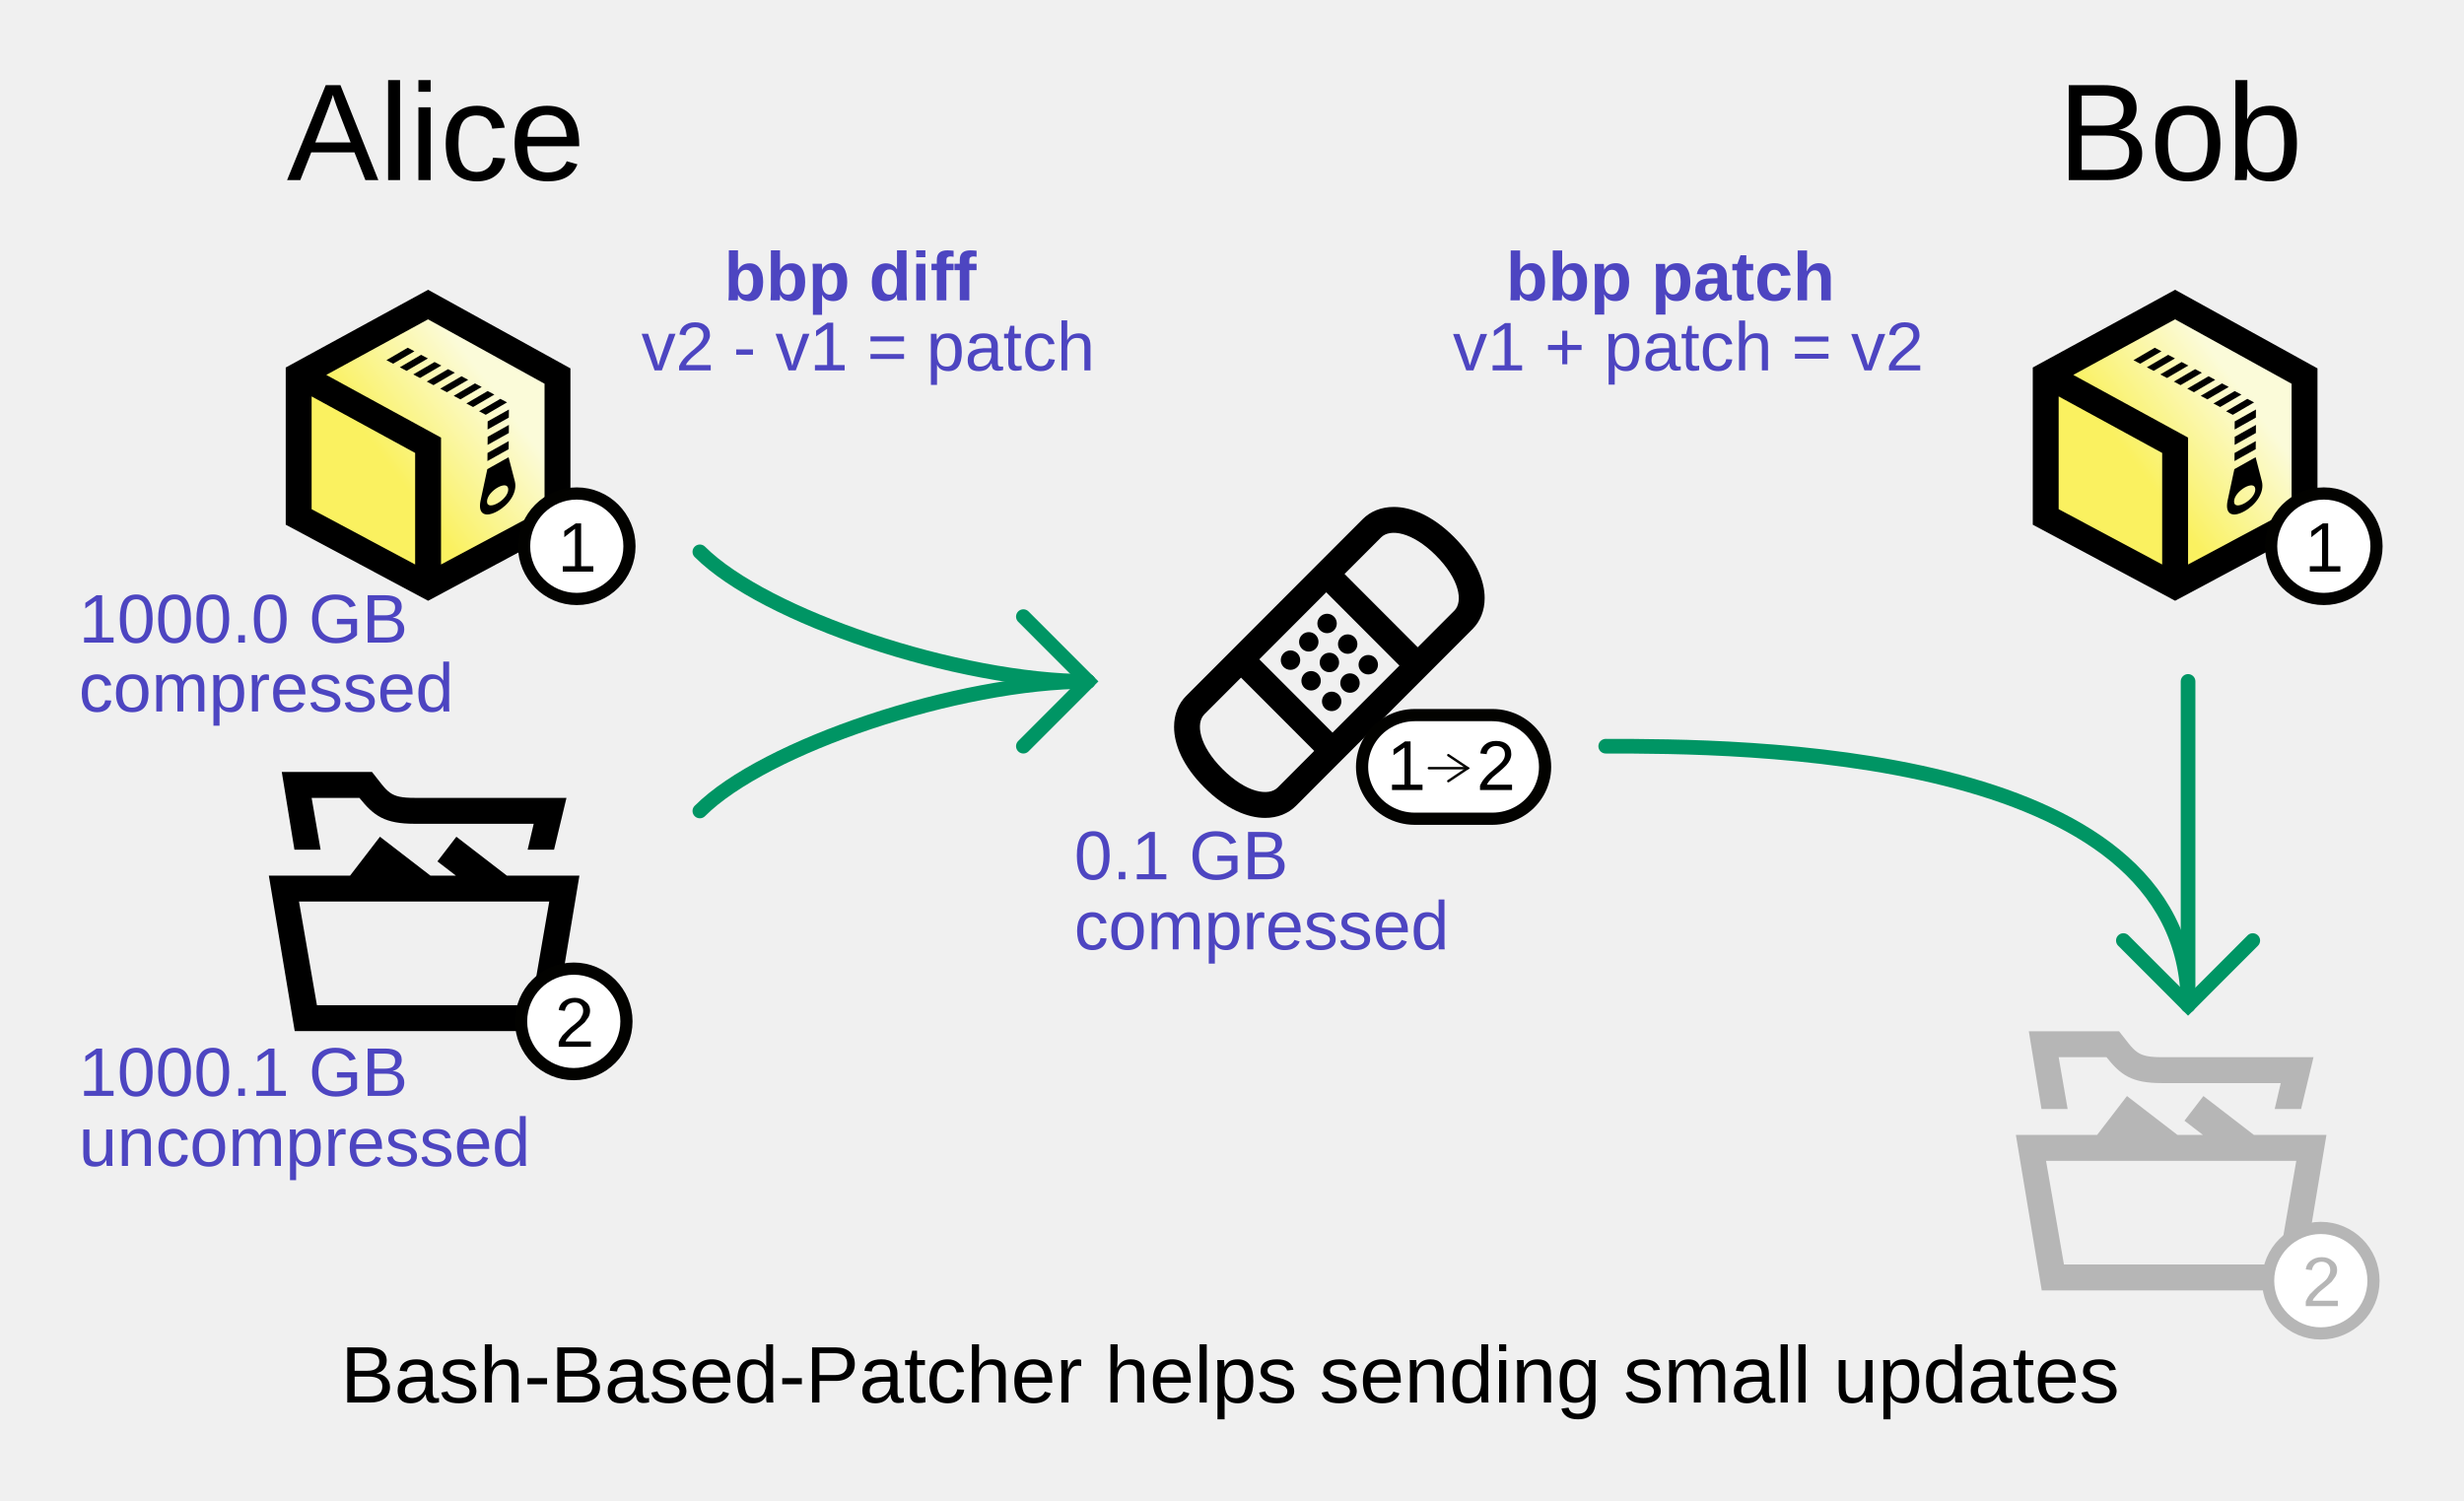
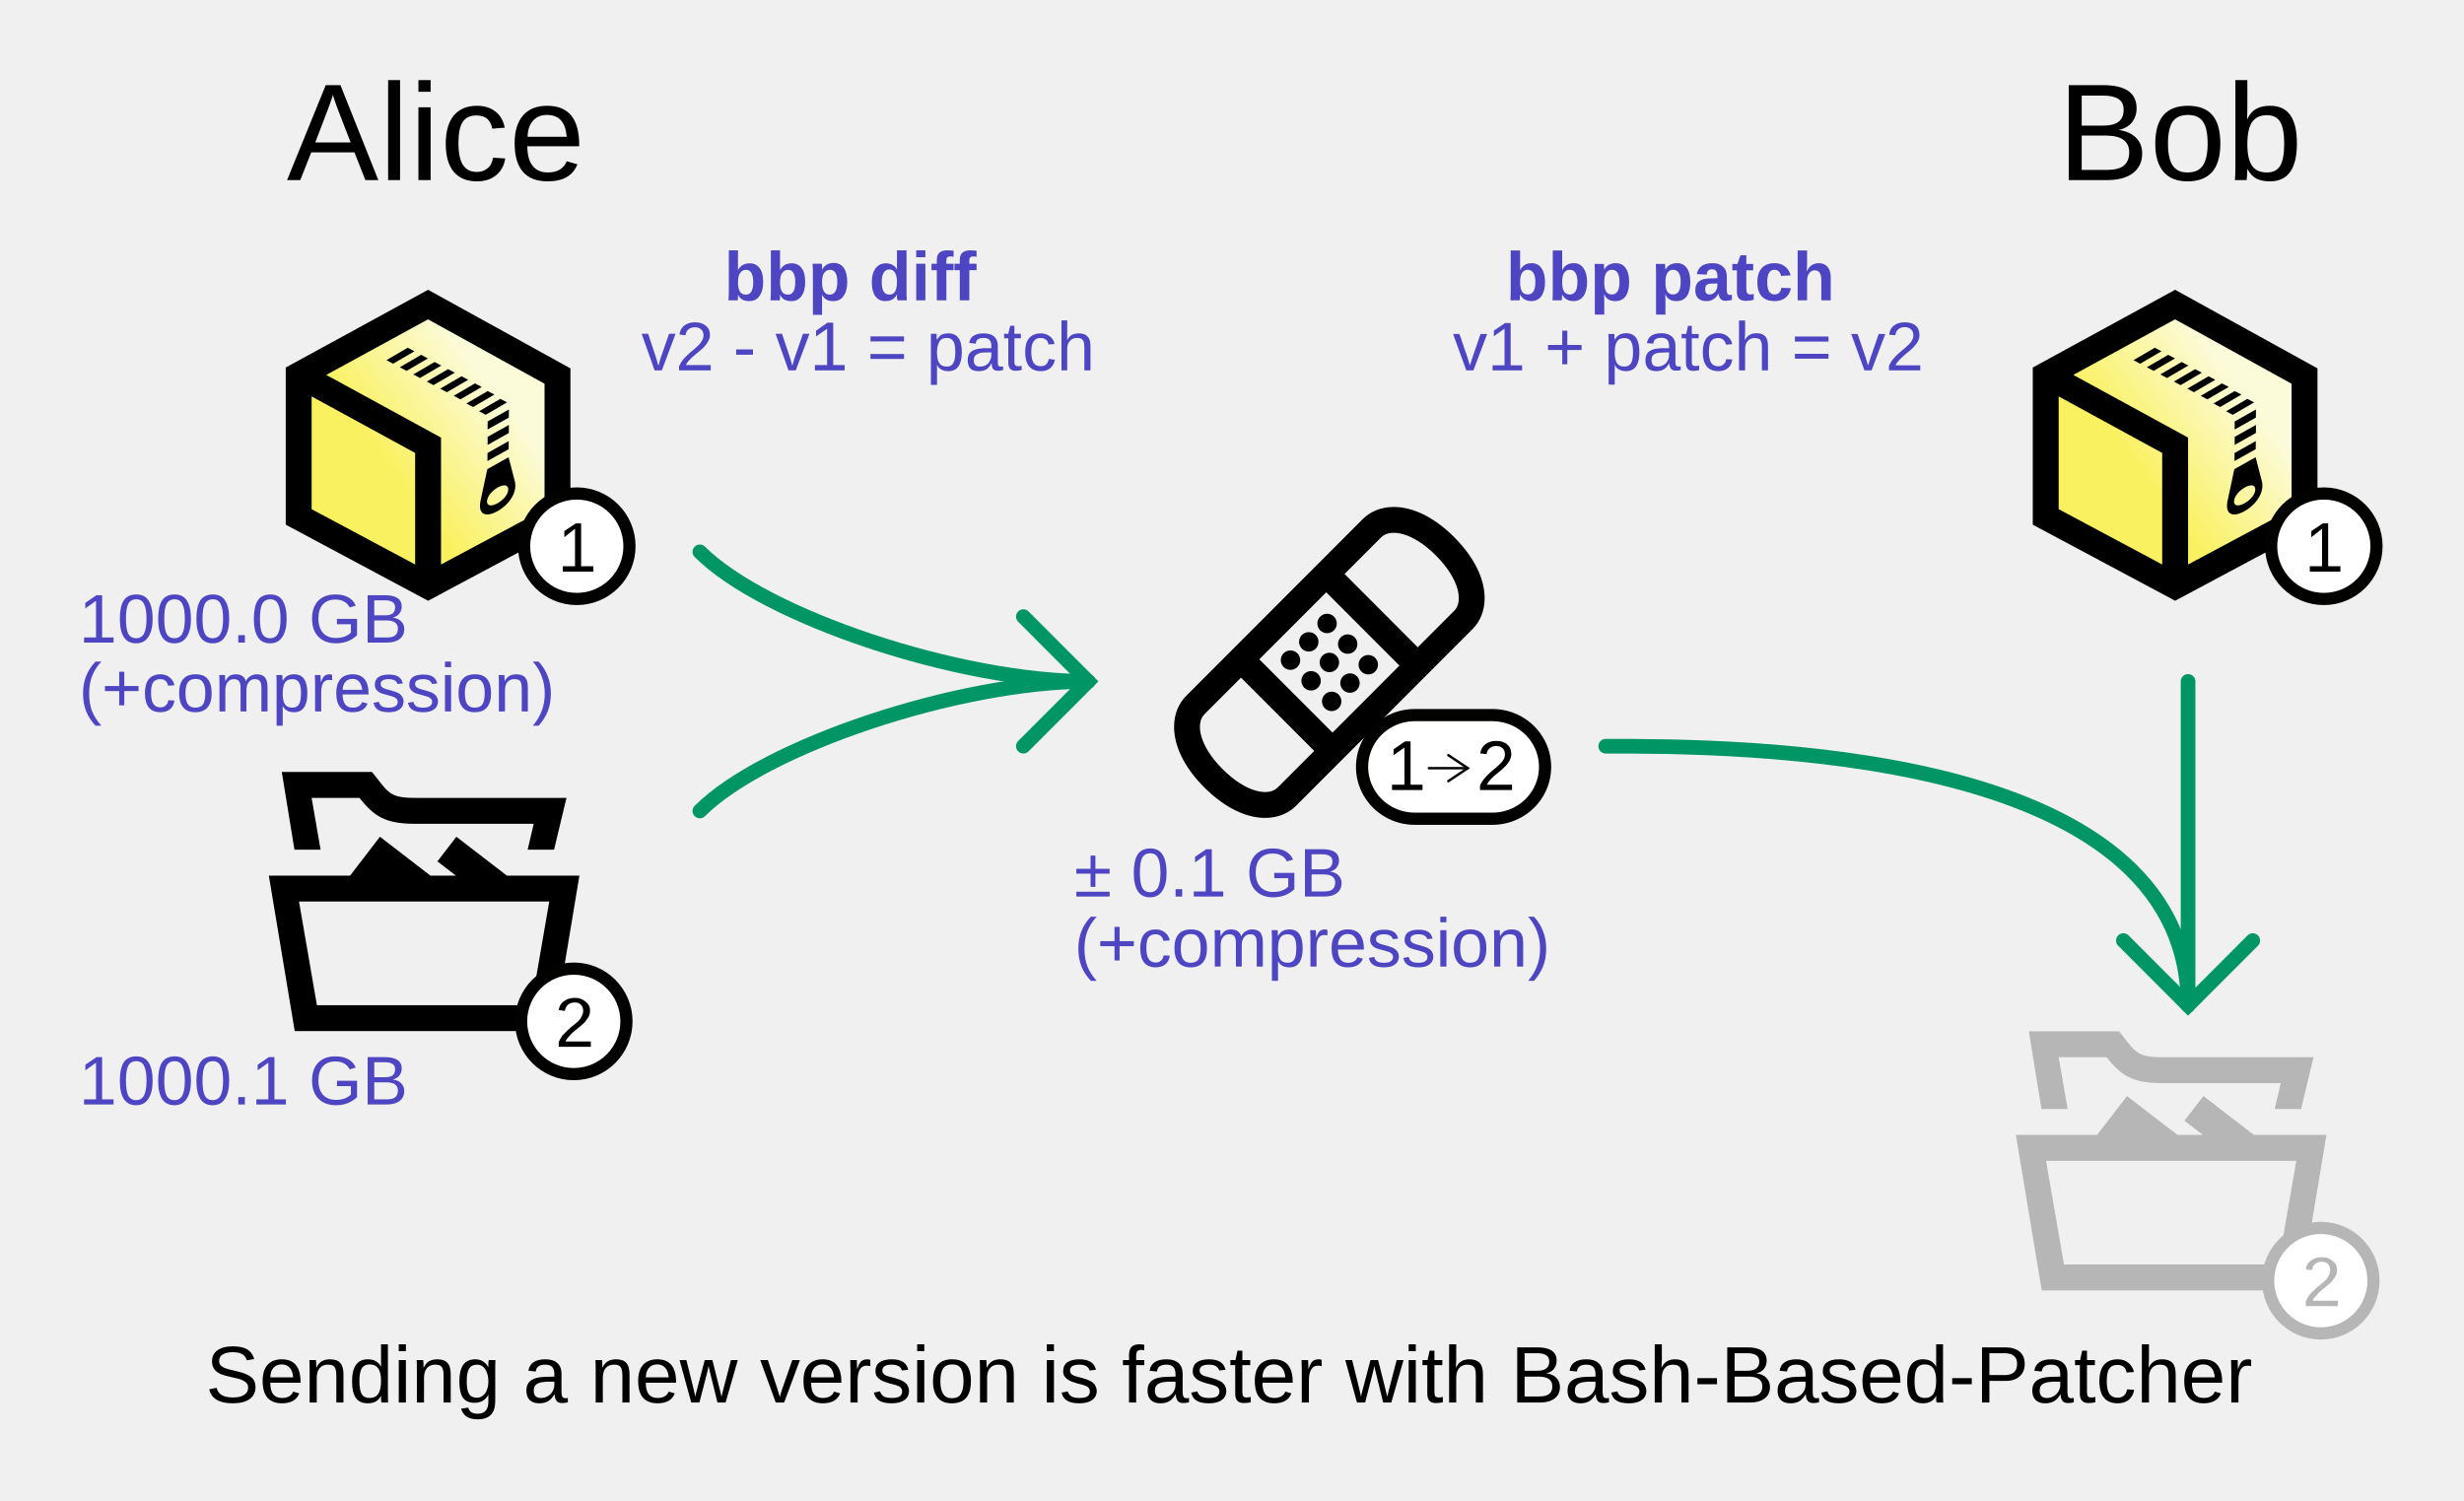
<svg xmlns="http://www.w3.org/2000/svg" xmlns:xlink="http://www.w3.org/1999/xlink" width="151.375mm" height="92.208mm" viewBox="0 0 151.375 92.208" version="1.1" id="svg8">
  <defs id="defs2">
    <linearGradient id="linearGradient845">
      <stop style="stop-color:#faf160;stop-opacity:1" offset="0" id="stop841" />
      <stop style="stop-color:#fbfbd9;stop-opacity:1" offset="1" id="stop843" />
    </linearGradient>
    <linearGradient xlink:href="#linearGradient845" id="linearGradient847" x1="7.938" y1="7.017" x2="10.054" y2="5.429" gradientUnits="userSpaceOnUse" gradientTransform="matrix(3.004831,0,0,3.008799,-27.0388,-9.41302)" />
    <linearGradient gradientTransform="matrix(3.004831,0,0,3.008799,80.29001,-9.41302)" xlink:href="#linearGradient845" id="linearGradient847-1" x1="7.938" y1="7.017" x2="10.054" y2="5.429" gradientUnits="userSpaceOnUse" />
  </defs>
  <g id="layer1" transform="translate(26.30707,15.84047)">
    <path id="path817" d="m -8.218,36.363 -0.778,-4.776 h 5.543 c 1.006,1.26 1.055,1.592 2.628,1.592 H 8.494 l -0.763,3.184 h -1.622 L 6.482,34.771 h -7.307 c -1.849,0 -2.517,-0.487 -3.401,-1.592 h -2.937 l 0.552,3.184 z m 17.507,1.592 -1.59,9.553 H -8.201 l -1.59,-9.553 h 4.991 L -2.965,35.567 0.135,37.955 H 1.701 L 0.565,37.082 1.73,35.567 4.831,37.955 Z M 7.436,39.547 H -7.938 l 1.101,6.369 H 6.335 Z" style="fill:#000000;fill-opacity:1;stroke-width:0.397" />
    <path style="opacity:1;vector-effect:none;fill:url(#linearGradient847);fill-opacity:1;stroke:none;stroke-width:1.35;stroke-linecap:butt;stroke-linejoin:miter;stroke-miterlimit:4;stroke-dasharray:none;stroke-dashoffset:0;stroke-opacity:1;paint-order:normal" d="m -0.008,2.942 -7.95,3.98 v 8.757 l 7.95,4.776 7.95,-4.776 V 6.922 Z" id="path839" />
    <path id="path828" d="M -0.008,1.963 -8.753,6.739 V 16.396 L -0.008,21.069 8.737,16.396 V 6.791 Z m -0.795,16.877 -6.36,-3.398 V 8.514 l 6.36,3.473 z m 7.95,-3.398 -6.36,3.398 V 11.044 L -6.262,7.193 -0.012,3.779 7.147,7.734 Z m -3.504,-3.453 1.304,-0.73 -0.005,0.496 -1.304,0.731 z M 4.957,10.265 3.652,10.997 3.648,11.493 4.952,10.763 Z m 0,-0.947 -1.305,0.732 -0.005,0.497 L 4.952,9.815 Z M 1.978,8.696 3.286,7.932 2.873,7.714 1.565,8.478 Z m 3.345,5.039 -0.386,-1.485 -1.305,0.732 -0.416,1.935 c -0.182,0.88 0.336,1.043 1.042,0.646 0.704,-0.396 1.231,-1.144 1.065,-1.829 z m -1.061,1.341 c -0.327,0.183 -0.653,0.209 -0.65,-0.108 0.004,-0.326 0.336,-0.678 0.664,-0.862 0.324,-0.181 0.644,-0.199 0.641,0.131 -0.004,0.317 -0.33,0.657 -0.655,0.839 z m -3.458,-8.458 -0.413,-0.218 -1.309,0.764 0.413,0.218 z m -1.239,-0.658 -1.309,0.764 0.416,0.221 1.309,-0.764 z M 1.149,8.256 2.456,7.494 2.047,7.276 0.737,8.038 Z m 2.386,1.388 1.309,-0.764 -0.413,-0.217 -1.308,0.763 z m -4.793,-4.121 -1.308,0.764 0.41,0.218 1.309,-0.763 z M 0.325,7.821 1.634,7.057 1.22,6.839 -0.087,7.602 Z M 2.756,9.166 4.065,8.402 3.653,8.184 2.345,8.948 Z" style="fill:#000000;fill-opacity:1;stroke-width:0.397" />
    <g id="g903" transform="matrix(3.004831,0,0,3.008799,-34.59867,-12.14954)" style="stroke-width:0.249;stroke-miterlimit:4;stroke-dasharray:none">
      <circle r="1.077" cy="9.927" cx="14.552" id="path849" style="opacity:1;vector-effect:none;fill:#ffffff;fill-opacity:1;stroke:#020200;stroke-width:0.249;stroke-linecap:butt;stroke-linejoin:miter;stroke-miterlimit:4;stroke-dasharray:none;stroke-dashoffset:0;stroke-opacity:1;paint-order:normal" />
      <text id="text853" y="10.444" x="14.156" style="font-style:normal;font-weight:normal;font-size:1.439px;line-height:125%;font-family:sans-serif;letter-spacing:0px;word-spacing:0px;fill:#000000;fill-opacity:1;stroke:none;stroke-width:0.249;stroke-linecap:butt;stroke-linejoin:miter;stroke-miterlimit:4;stroke-dasharray:none;stroke-opacity:1" xml:space="preserve">
        <tspan style="font-style:normal;font-variant:normal;font-weight:normal;font-stretch:normal;font-family:Arial;-inkscape-font-specification:Arial;stroke-width:0.249;stroke-miterlimit:4;stroke-dasharray:none" y="10.444" x="14.156" id="tspan851">1</tspan>
      </text>
    </g>
    <g id="g908" transform="matrix(3.004831,0,0,3.008799,-36.37329,4.305362)" style="stroke-width:0.249;stroke-miterlimit:4;stroke-dasharray:none">
      <circle r="1.077" cy="14.16" cx="15.081" id="path849-6" style="opacity:1;vector-effect:none;fill:#ffffff;fill-opacity:1;stroke:#020200;stroke-width:0.249;stroke-linecap:butt;stroke-linejoin:miter;stroke-miterlimit:4;stroke-dasharray:none;stroke-dashoffset:0;stroke-opacity:1;paint-order:normal" />
      <text id="text853-2" y="14.678" x="14.697" style="font-style:normal;font-weight:normal;font-size:1.439px;line-height:125%;font-family:sans-serif;letter-spacing:0px;word-spacing:0px;fill:#000000;fill-opacity:1;stroke:none;stroke-width:0.249;stroke-linecap:butt;stroke-linejoin:miter;stroke-miterlimit:4;stroke-dasharray:none;stroke-opacity:1" xml:space="preserve">
        <tspan style="font-style:normal;font-variant:normal;font-weight:normal;font-stretch:normal;font-family:Arial;-inkscape-font-specification:Arial;stroke-width:0.249;stroke-miterlimit:4;stroke-dasharray:none" y="14.678" x="14.697" id="tspan851-84">2</tspan>
      </text>
    </g>
    <path id="path910" d="M 63.028,17.158 C 61.719,15.848 60.406,15.305 59.317,15.305 58.545,15.306 57.885,15.579 57.419,16.045 L 46.562,26.917 c -0.467,0.467 -0.74,1.128 -0.74,1.9 0,1.091 0.543,2.405 1.852,3.715 1.326,1.329 2.649,1.878 3.742,1.878 0.771,0 1.427,-0.273 1.892,-0.739 L 64.164,22.801 c 0.466,-0.467 0.738,-1.123 0.738,-1.895 0,-1.095 -0.549,-2.418 -1.874,-3.747 z M 61.903,18.284 c 1.47,1.471 1.682,2.845 1.138,3.391 l -2.249,2.251 -4.497,-4.503 2.248,-2.251 c 0.546,-0.547 1.908,-0.342 3.361,1.112 z m -2.236,6.768 -4.111,4.117 -4.497,-4.503 4.111,-4.117 z M 48.797,31.407 c -1.452,-1.454 -1.656,-2.819 -1.111,-3.365 l 2.249,-2.251 4.497,4.503 -2.249,2.252 c -0.545,0.546 -1.918,0.333 -3.386,-1.139 z m 5.723,-7.392 c -0.233,0.233 -0.611,0.233 -0.844,0 -0.233,-0.235 -0.233,-0.611 0,-0.845 0.233,-0.232 0.611,-0.233 0.844,0 0.233,0.234 0.233,0.612 0,0.845 z m 2.531,1.689 c -0.232,-0.234 -0.611,-0.234 -0.844,-8.25e-4 -0.232,0.233 -0.232,0.611 8.25e-4,0.845 0.232,0.231 0.611,0.233 0.844,0 0.232,-0.234 0.232,-0.612 0,-0.845 z m -1.265,-1.267 c -0.233,-0.234 -0.612,-0.234 -0.844,0 -0.233,0.233 -0.233,0.611 0,0.844 0.233,0.234 0.611,0.234 0.844,0 0.232,-0.234 0.233,-0.611 0,-0.844 z m -0.142,-1.55 c -0.233,0.233 -0.611,0.232 -0.844,0 -0.233,-0.233 -0.233,-0.611 0,-0.845 0.233,-0.233 0.611,-0.233 0.844,0 0.232,0.233 0.233,0.611 0,0.845 z m 2.53,1.688 c -0.233,-0.233 -0.611,-0.232 -0.844,0 -0.233,0.233 -0.233,0.611 0,0.845 0.233,0.233 0.611,0.233 0.844,0 0.233,-0.232 0.233,-0.611 0,-0.845 z m -1.264,-1.267 c -0.233,-0.232 -0.612,-0.232 -0.844,8.25e-4 -0.232,0.232 -0.232,0.612 0,0.845 0.234,0.232 0.611,0.233 0.844,8.25e-4 0.231,-0.235 0.233,-0.613 0,-0.846 z m -3.514,1.832 c -0.233,0.232 -0.611,0.232 -0.844,0 -0.233,-0.233 -0.233,-0.612 0,-0.845 0.233,-0.233 0.611,-0.233 0.844,0 0.233,0.233 0.233,0.611 0,0.845 z m 2.53,1.688 c -0.234,-0.233 -0.611,-0.233 -0.844,0 -0.233,0.233 -0.232,0.611 0,0.845 0.233,0.234 0.611,0.234 0.844,0 0.233,-0.234 0.233,-0.611 0,-0.845 z M 54.661,25.563 c -0.231,-0.232 -0.611,-0.233 -0.844,0 -0.231,0.234 -0.231,0.613 0,0.845 0.233,0.233 0.611,0.233 0.844,0 0.233,-0.234 0.233,-0.611 0,-0.845 z" style="fill:#000000;fill-opacity:1;stroke-width:0.397" />
    <path style="opacity:1;vector-effect:none;fill:#ffffff;fill-opacity:1;stroke:#020200;stroke-width:0.75;stroke-linecap:butt;stroke-linejoin:miter;stroke-miterlimit:4;stroke-dasharray:none;stroke-dashoffset:0;stroke-opacity:1;paint-order:normal" d="m 65.378,34.461 c 1.156,0 2.225,-0.607 2.803,-1.592 0.578,-0.985 0.578,-2.199 0,-3.184 -0.578,-0.985 -1.646,-1.592 -2.803,-1.592 h -4.77 c -1.156,0 -2.225,0.607 -2.803,1.592 -0.578,0.985 -0.578,2.199 0,3.184 0.578,0.985 1.646,1.592 2.803,1.592 z" id="path849-8" />
    <text xml:space="preserve" style="font-style:normal;font-weight:normal;font-size:4.327px;line-height:125%;font-family:sans-serif;letter-spacing:0px;word-spacing:0px;fill:#000000;fill-opacity:1;stroke:none;stroke-width:0.397px;stroke-linecap:butt;stroke-linejoin:miter;stroke-opacity:1" x="58.923" y="32.676" id="text853-1" transform="scale(0.9993403,1.00066)">
      <tspan id="tspan851-9" x="58.923" y="32.676" style="font-style:normal;font-variant:normal;font-weight:normal;font-stretch:normal;font-family:Arial;-inkscape-font-specification:Arial;stroke-width:0.397px">1 </tspan>
    </text>
    <text id="text853-2-4" y="32.676" x="64.441" style="font-style:normal;font-weight:normal;font-size:4.327px;line-height:125%;font-family:sans-serif;letter-spacing:0px;word-spacing:0px;fill:#000000;fill-opacity:1;stroke:none;stroke-width:0.397px;stroke-linecap:butt;stroke-linejoin:miter;stroke-opacity:1" xml:space="preserve" transform="scale(0.9993403,1.00066)">
      <tspan style="font-style:normal;font-variant:normal;font-weight:normal;font-stretch:normal;font-family:Arial;-inkscape-font-specification:Arial;stroke-width:0.397px" y="32.676" x="64.441" id="tspan851-84-9">2</tspan>
    </text>
    <g id="g1000" transform="matrix(3.004831,0,0,3.008799,21.72615,-45.48566)" style="stroke-width:0.499">
      <path id="path994" d="m 13.229,25.538 h 0.794 v 0 0" style="opacity:1;vector-effect:none;fill:none;fill-opacity:1;stroke:#020200;stroke-width:0.05;stroke-linecap:round;stroke-linejoin:miter;stroke-miterlimit:4;stroke-dasharray:none;stroke-dashoffset:0;stroke-opacity:1;paint-order:markers stroke fill" />
      <path id="path996" d="m 13.626,25.273 0.397,0.265 -0.397,0.265" style="opacity:1;vector-effect:none;fill:none;fill-opacity:1;stroke:#020200;stroke-width:0.05;stroke-linecap:round;stroke-linejoin:miter;stroke-miterlimit:4;stroke-dasharray:none;stroke-dashoffset:0;stroke-opacity:1;paint-order:markers stroke fill" />
    </g>
    <path id="path817-6" d="m 99.111,52.294 -0.778,-4.776 h 5.543 c 1.006,1.26 1.055,1.592 2.628,1.592 h 9.319 l -0.763,3.184 h -1.622 l 0.373,-1.592 h -7.307 c -1.849,0 -2.517,-0.487 -3.401,-1.592 h -2.937 l 0.552,3.184 z m 17.507,1.592 -1.59,9.553 H 99.127 l -1.59,-9.553 h 4.991 l 1.835,-2.388 3.101,2.388 h 1.566 l -1.136,-0.873 1.165,-1.515 3.101,2.388 z m -1.853,1.592 H 99.391 L 100.492,61.847 h 13.172 z" style="fill:#b6b6b6;fill-opacity:1;stroke:none;stroke-width:0.397;stroke-opacity:1" />
    <path style="opacity:1;vector-effect:none;fill:url(#linearGradient847-1);fill-opacity:1;stroke:none;stroke-width:1.35;stroke-linecap:butt;stroke-linejoin:miter;stroke-miterlimit:4;stroke-dasharray:none;stroke-dashoffset:0;stroke-opacity:1;paint-order:normal" d="m 107.321,2.942 -7.95,3.98 v 8.757 l 7.95,4.776 7.95,-4.776 V 6.922 Z" id="path839-2" />
    <path id="path828-4" d="M 107.321,1.963 98.576,6.739 V 16.396 l 8.745,4.672 8.745,-4.672 V 6.791 Z m -0.795,16.877 -6.36,-3.398 V 8.514 l 6.36,3.473 z m 7.95,-3.398 -6.36,3.398 v -7.796 l -7.05,-3.851 6.251,-3.414 7.159,3.956 z m -3.504,-3.453 1.304,-0.73 -0.004,0.496 -1.304,0.731 z m 1.314,-1.724 -1.305,0.732 -0.004,0.497 1.305,-0.731 z m 0,-0.947 -1.305,0.732 -0.004,0.497 1.305,-0.731 z m -2.979,-0.622 1.308,-0.764 -0.413,-0.217 -1.309,0.763 z m 3.345,5.039 -0.386,-1.485 -1.305,0.732 -0.416,1.935 c -0.182,0.88 0.335,1.043 1.042,0.646 0.704,-0.396 1.231,-1.144 1.065,-1.829 z m -1.061,1.341 c -0.327,0.183 -0.653,0.209 -0.65,-0.108 0.004,-0.326 0.336,-0.678 0.664,-0.862 0.324,-0.181 0.644,-0.199 0.641,0.131 -0.004,0.317 -0.33,0.657 -0.655,0.839 z m -3.458,-8.458 -0.413,-0.218 -1.309,0.764 0.413,0.218 z m -1.239,-0.658 -1.309,0.764 0.416,0.221 1.309,-0.764 z m 1.584,2.297 1.307,-0.763 -0.409,-0.218 -1.309,0.763 z m 2.386,1.388 1.309,-0.764 -0.413,-0.217 -1.308,0.763 z m -4.793,-4.121 -1.308,0.764 0.41,0.218 1.309,-0.763 z m 1.584,2.297 1.309,-0.764 -0.413,-0.218 -1.308,0.763 z m 2.431,1.345 1.309,-0.763 -0.412,-0.218 -1.309,0.764 z" style="fill:#000000;fill-opacity:1;stroke-width:0.397" />
    <g id="g903-1" transform="matrix(3.004831,0,0,3.008799,72.73014,-12.14954)" style="stroke-width:0.249;stroke-miterlimit:4;stroke-dasharray:none">
      <circle r="1.077" cy="9.927" cx="14.552" id="path849-3" style="opacity:1;vector-effect:none;fill:#ffffff;fill-opacity:1;stroke:#020200;stroke-width:0.249;stroke-linecap:butt;stroke-linejoin:miter;stroke-miterlimit:4;stroke-dasharray:none;stroke-dashoffset:0;stroke-opacity:1;paint-order:normal" />
      <text id="text853-5" y="10.444" x="14.156" style="font-style:normal;font-weight:normal;font-size:1.439px;line-height:125%;font-family:sans-serif;letter-spacing:0px;word-spacing:0px;fill:#000000;fill-opacity:1;stroke:none;stroke-width:0.249;stroke-linecap:butt;stroke-linejoin:miter;stroke-miterlimit:4;stroke-dasharray:none;stroke-opacity:1" xml:space="preserve">
        <tspan style="font-style:normal;font-variant:normal;font-weight:normal;font-stretch:normal;font-family:Arial;-inkscape-font-specification:Arial;stroke-width:0.249;stroke-miterlimit:4;stroke-dasharray:none" y="10.444" x="14.156" id="tspan851-4">1</tspan>
      </text>
    </g>
    <g id="g908-2" transform="matrix(3.004831,0,0,3.008799,70.95553,20.23624)" style="stroke-width:0.499">
      <circle r="1.077" cy="14.16" cx="15.081" id="path849-6-9" style="opacity:1;vector-effect:none;fill:#ffffff;fill-opacity:1;stroke:#b6b6b6;stroke-width:0.249;stroke-linecap:butt;stroke-linejoin:miter;stroke-miterlimit:4;stroke-dasharray:none;stroke-dashoffset:0;stroke-opacity:1;paint-order:normal" />
      <text id="text853-2-0" y="14.678" x="14.697" style="font-style:normal;font-weight:normal;font-size:1.439px;line-height:125%;font-family:sans-serif;letter-spacing:0px;word-spacing:0px;fill:#b6b6b6;fill-opacity:1;stroke:none;stroke-width:0.132px;stroke-linecap:butt;stroke-linejoin:miter;stroke-opacity:1" xml:space="preserve">
        <tspan style="font-style:normal;font-variant:normal;font-weight:normal;font-stretch:normal;font-family:Arial;-inkscape-font-specification:Arial;fill:#b6b6b6;fill-opacity:1;stroke-width:0.132px" y="14.678" x="14.697" id="tspan851-84-8">2</tspan>
      </text>
    </g>
    <path style="opacity:1;vector-effect:none;fill:none;fill-opacity:1;stroke:#009564;stroke-width:0.9;stroke-linecap:round;stroke-linejoin:miter;stroke-miterlimit:4;stroke-dasharray:none;stroke-dashoffset:0;stroke-opacity:1;paint-order:markers stroke fill" d="m 16.688,18.063 c 3.975,3.98 15.901,7.961 23.851,7.961" id="path994-6" />
    <path style="opacity:1;vector-effect:none;fill:none;fill-opacity:1;stroke:#009564;stroke-width:0.9;stroke-linecap:round;stroke-linejoin:miter;stroke-miterlimit:4;stroke-dasharray:none;stroke-dashoffset:0;stroke-opacity:1;paint-order:markers stroke fill" d="m 36.563,22.043 3.975,3.98 -3.975,3.98" id="path996-4" />
    <path style="opacity:1;vector-effect:none;fill:none;fill-opacity:1;stroke:#009564;stroke-width:0.9;stroke-linecap:round;stroke-linejoin:miter;stroke-miterlimit:4;stroke-dasharray:none;stroke-dashoffset:0;stroke-opacity:1;paint-order:markers stroke fill" d="M 16.688,33.984 C 20.663,30.004 32.588,26.023 40.539,26.023" id="path994-6-9" />
    <text xml:space="preserve" style="font-style:normal;font-weight:normal;font-size:20.366px;line-height:125%;font-family:sans-serif;letter-spacing:0px;word-spacing:0px;fill:#000000;fill-opacity:1;stroke:none;stroke-width:0.397px;stroke-linecap:butt;stroke-linejoin:miter;stroke-opacity:1" x="-8.691" y="-4.773" id="text1182" transform="scale(0.9993403,1.00066)">
      <tspan id="tspan1180" x="-8.691" y="-4.773" style="font-style:normal;font-variant:normal;font-weight:normal;font-stretch:normal;font-size:8.467px;font-family:Arial;-inkscape-font-specification:Arial;stroke-width:0.397px">Alice</tspan>
    </text>
    <text xml:space="preserve" style="font-style:normal;font-weight:normal;font-size:20.366px;line-height:125%;font-family:sans-serif;letter-spacing:0px;word-spacing:0px;fill:#000000;fill-opacity:1;stroke:none;stroke-width:0.397px;stroke-linecap:butt;stroke-linejoin:miter;stroke-opacity:1" x="100.166" y="-4.773" id="text1182-7" transform="scale(0.9993403,1.00066)">
      <tspan id="tspan1180-4" x="100.166" y="-4.773" style="font-style:normal;font-variant:normal;font-weight:normal;font-stretch:normal;font-size:8.467px;font-family:Arial;-inkscape-font-specification:Arial;stroke-width:0.397px">Bob</tspan>
    </text>
    <path style="opacity:1;vector-effect:none;fill:none;fill-opacity:1;stroke:#009564;stroke-width:0.9;stroke-linecap:round;stroke-linejoin:miter;stroke-miterlimit:4;stroke-dasharray:none;stroke-dashoffset:0;stroke-opacity:1;paint-order:markers stroke fill" d="m 72.34,30.004 c 7.95,0 35.776,0 35.776,15.922" id="path994-6-94" />
    <path style="opacity:1;vector-effect:none;fill:none;fill-opacity:1;stroke:#009564;stroke-width:0.9;stroke-linecap:round;stroke-linejoin:miter;stroke-miterlimit:4;stroke-dasharray:none;stroke-dashoffset:0;stroke-opacity:1;paint-order:markers stroke fill" d="m 112.091,41.945 -3.975,3.98 -3.975,-3.98" id="path996-4-7" />
    <path style="opacity:1;vector-effect:none;fill:none;fill-opacity:1;stroke:#009564;stroke-width:0.9;stroke-linecap:round;stroke-linejoin:miter;stroke-miterlimit:4;stroke-dasharray:none;stroke-dashoffset:0;stroke-opacity:1;paint-order:markers stroke fill" d="M 108.116,26.023 V 45.925" id="path994-6-94-4" />
    <text xml:space="preserve" style="font-style:normal;font-weight:normal;font-size:4.233px;line-height:100%;font-family:sans-serif;letter-spacing:0px;word-spacing:0px;fill:#4d45c1;fill-opacity:1;stroke:none;stroke-width:0.397px;stroke-linecap:butt;stroke-linejoin:miter;stroke-opacity:1" x="-21.486" y="23.62" id="text1182-5-6" transform="scale(0.9993403,1.00066)">
      <tspan x="-21.486" y="23.62" style="font-style:normal;font-variant:normal;font-weight:normal;font-stretch:normal;font-size:4.233px;line-height:45%;font-family:Arial;-inkscape-font-specification:Arial;fill:#4d45c1;fill-opacity:1;stroke-width:0.397px" id="tspan5066">1000.0 GB</tspan>
-       <tspan x="-21.486" y="27.853" style="font-style:normal;font-variant:normal;font-weight:normal;font-stretch:normal;font-size:4.233px;line-height:45%;font-family:Arial;-inkscape-font-specification:Arial;fill:#4d45c1;fill-opacity:1;stroke-width:0.397px" id="tspan5070">compressed</tspan>
+       <tspan x="-21.486" y="27.853" style="font-style:normal;font-variant:normal;font-weight:normal;font-stretch:normal;font-size:4.233px;line-height:45%;font-family:Arial;-inkscape-font-specification:Arial;fill:#4d45c1;fill-opacity:1;stroke-width:0.397px" id="tspan5070">(+compression)</tspan>
    </text>
-     <text xml:space="preserve" style="font-style:normal;font-weight:normal;font-size:4.233px;line-height:100%;font-family:sans-serif;letter-spacing:0px;word-spacing:0px;fill:#4d45c1;fill-opacity:1;stroke:none;stroke-width:0.397px;stroke-linecap:butt;stroke-linejoin:miter;stroke-opacity:1" x="-21.486" y="51.452" id="text1182-5-6-0" transform="scale(0.9993403,1.00066)">
-       <tspan id="tspan1180-7-33-8" x="-21.486" y="51.452" style="font-style:normal;font-variant:normal;font-weight:normal;font-stretch:normal;font-size:4.233px;line-height:100%;font-family:Arial;-inkscape-font-specification:Arial;fill:#4d45c1;fill-opacity:1;stroke-width:0.397px">1000.1 GB</tspan>
-       <tspan x="-21.486" y="55.753" style="font-style:normal;font-variant:normal;font-weight:normal;font-stretch:normal;font-size:4.233px;line-height:100%;font-family:Arial;-inkscape-font-specification:Arial;fill:#4d45c1;fill-opacity:1;stroke-width:0.397px" id="tspan5072">uncompressed</tspan>
+     <text xml:space="preserve" style="font-style:normal;font-weight:normal;font-size:4.233px;line-height:100%;font-family:sans-serif;letter-spacing:0px;word-spacing:0px;fill:#4d45c1;fill-opacity:1;stroke:none;stroke-width:0.397px;stroke-linecap:butt;stroke-linejoin:miter;stroke-opacity:1" x="-21.486" y="51.981" id="text1182-5-6-0" transform="scale(0.9993403,1.00066)">
+       <tspan x="-21.486" y="51.981" style="font-style:normal;font-variant:normal;font-weight:normal;font-stretch:normal;font-size:4.233px;line-height:100%;font-family:Arial;-inkscape-font-specification:Arial;fill:#4d45c1;fill-opacity:1;stroke-width:0.397px" id="tspan5072">1000.1 GB</tspan>
    </text>
-     <text xml:space="preserve" style="font-style:normal;font-weight:normal;font-size:4.233px;line-height:100%;font-family:sans-serif;letter-spacing:0px;word-spacing:0px;fill:#4d45c1;fill-opacity:1;stroke:none;stroke-width:0.397px;stroke-linecap:butt;stroke-linejoin:miter;stroke-opacity:1" x="39.705" y="38.156" id="text1182-5-6-0-4" transform="scale(0.9993403,1.00066)">
-       <tspan id="tspan1180-7-33-8-7" x="39.705" y="38.156" style="font-style:normal;font-variant:normal;font-weight:normal;font-stretch:normal;font-size:4.233px;line-height:100%;font-family:Arial;-inkscape-font-specification:Arial;fill:#4d45c1;fill-opacity:1;stroke-width:0.397px">0.1 GB</tspan>
-       <tspan x="39.705" y="42.457" style="font-style:normal;font-variant:normal;font-weight:normal;font-stretch:normal;font-size:4.233px;line-height:100%;font-family:Arial;-inkscape-font-specification:Arial;fill:#4d45c1;fill-opacity:1;stroke-width:0.397px" id="tspan5074">compressed</tspan>
+     <text xml:space="preserve" style="font-style:normal;font-weight:normal;font-size:4.233px;line-height:100%;font-family:sans-serif;letter-spacing:0px;word-spacing:0px;fill:#4d45c1;fill-opacity:1;stroke:none;stroke-width:0.397px;stroke-linecap:butt;stroke-linejoin:miter;stroke-opacity:1" x="39.705" y="39.214" id="text1182-5-6-0-4" transform="scale(0.9993403,1.00066)">
+       <tspan id="tspan1180-7-33-8-7" x="39.705" y="39.214" style="font-style:normal;font-variant:normal;font-weight:normal;font-stretch:normal;font-size:4.233px;line-height:100%;font-family:Arial;-inkscape-font-specification:Arial;fill:#4d45c1;fill-opacity:1;stroke-width:0.397px">± 0.1 GB</tspan>
+       <tspan x="39.705" y="43.515" style="font-style:normal;font-variant:normal;font-weight:normal;font-stretch:normal;font-size:4.233px;line-height:100%;font-family:Arial;-inkscape-font-specification:Arial;fill:#4d45c1;fill-opacity:1;stroke-width:0.397px" id="tspan5074">(+compression)</tspan>
    </text>
    <g id="g5058" transform="matrix(1.5,0,0,1.5,-24.61537,-15.20605)">
      <text transform="scale(0.9993403,1.00066)" id="text1182-5" y="11.87" x="37.012" style="font-style:normal;font-weight:normal;font-size:2.822px;line-height:100%;font-family:sans-serif;letter-spacing:0px;word-spacing:0px;fill:#4d45c1;fill-opacity:1;stroke:none;stroke-width:0.265px;stroke-linecap:butt;stroke-linejoin:miter;stroke-opacity:1" xml:space="preserve">
        <tspan style="font-style:normal;font-variant:normal;font-weight:bold;font-stretch:normal;font-size:2.822px;line-height:100%;font-family:Arial;-inkscape-font-specification:'Arial Bold';text-align:center;text-anchor:middle;fill:#4d45c1;fill-opacity:1;stroke-width:0.265px" y="11.87" x="37.012" id="tspan1180-7">bbp diff</tspan>
        <tspan id="tspan5028" style="font-style:normal;font-variant:normal;font-weight:normal;font-stretch:normal;font-size:2.822px;line-height:100%;font-family:Arial;-inkscape-font-specification:Arial;text-align:center;text-anchor:middle;fill:#4d45c1;fill-opacity:1;stroke-width:0.265px" y="14.737" x="37.012">v2 - v1 = patch</tspan>
      </text>
    </g>
    <text xml:space="preserve" style="font-style:normal;font-weight:normal;font-size:4.233px;line-height:100%;font-family:sans-serif;letter-spacing:0px;word-spacing:0px;fill:#4d45c1;fill-opacity:1;stroke:none;stroke-width:0.397px;stroke-linecap:butt;stroke-linejoin:miter;stroke-opacity:1" x="80.213" y="2.609" id="text1182-5-5" transform="scale(0.9993403,1.00066)">
      <tspan id="tspan1180-7-0" x="80.213" y="2.609" style="font-style:normal;font-variant:normal;font-weight:bold;font-stretch:normal;font-size:4.233px;line-height:100%;font-family:Arial;-inkscape-font-specification:'Arial Bold';text-align:center;text-anchor:middle;fill:#4d45c1;fill-opacity:1;stroke-width:0.397px">bbp patch</tspan>
      <tspan x="80.213" y="6.91" style="font-style:normal;font-variant:normal;font-weight:normal;font-stretch:normal;font-size:4.233px;line-height:100%;font-family:Arial;-inkscape-font-specification:Arial;text-align:center;text-anchor:middle;fill:#4d45c1;fill-opacity:1;stroke-width:0.397px" id="tspan5028-4">v1 + patch = v2</tspan>
    </text>
-     <text xml:space="preserve" style="font-style:normal;font-weight:normal;font-size:4.939px;line-height:125%;font-family:sans-serif;letter-spacing:0px;word-spacing:0px;fill:#000000;fill-opacity:1;stroke:none;stroke-width:0.397px;stroke-linecap:butt;stroke-linejoin:miter;stroke-opacity:1" x="-5.38" y="70.328" id="text5062">
-       <tspan id="tspan5060" x="-5.38" y="70.328" style="font-style:normal;font-variant:normal;font-weight:normal;font-stretch:normal;font-size:4.939px;font-family:arial;-inkscape-font-specification:arial;stroke-width:0.397px">Bash-Based-Patcher helps sending small updates</tspan>
+     <text xml:space="preserve" style="font-style:normal;font-weight:normal;font-size:4.939px;line-height:125%;font-family:sans-serif;letter-spacing:0px;word-spacing:0px;fill:#000000;fill-opacity:1;stroke:none;stroke-width:0.397px;stroke-linecap:butt;stroke-linejoin:miter;stroke-opacity:1" x="-13.67" y="70.328" id="text5062">
+       <tspan id="tspan5060" x="-13.67" y="70.328" style="font-style:normal;font-variant:normal;font-weight:normal;font-stretch:normal;font-size:4.939px;font-family:arial;-inkscape-font-specification:arial;stroke-width:0.397px">Sending a new version is faster with Bash-Based-Patcher</tspan>
    </text>
  </g>
</svg>
